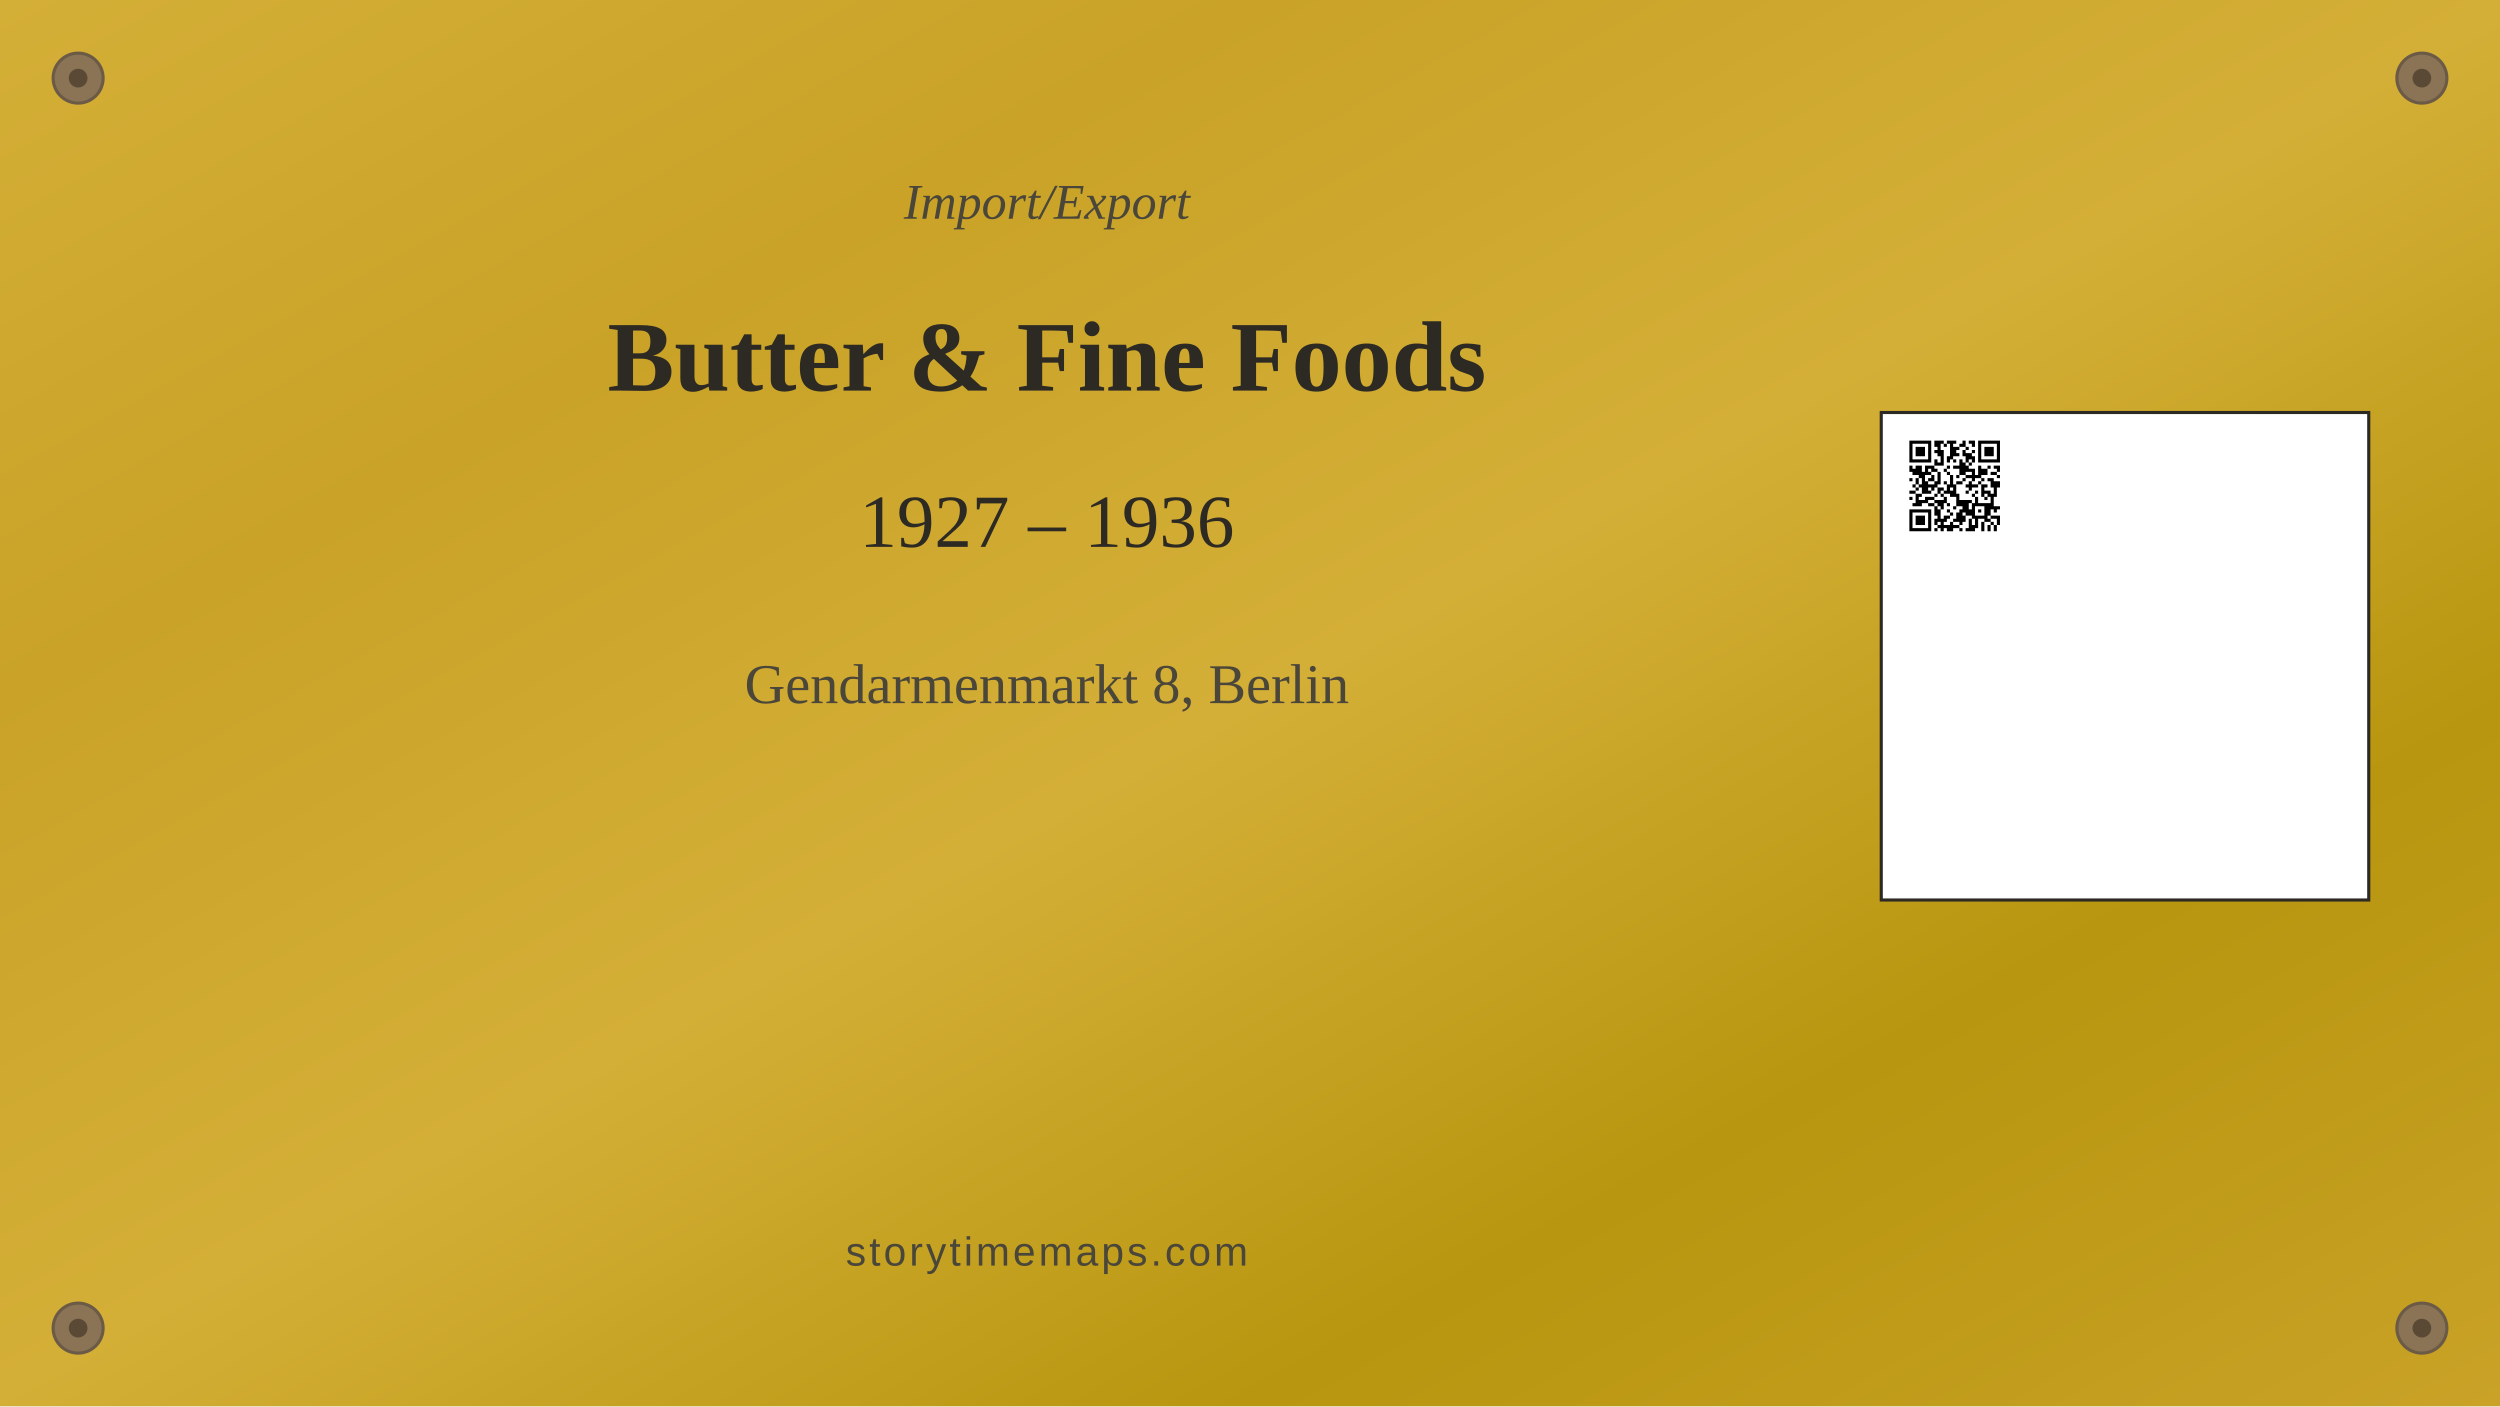
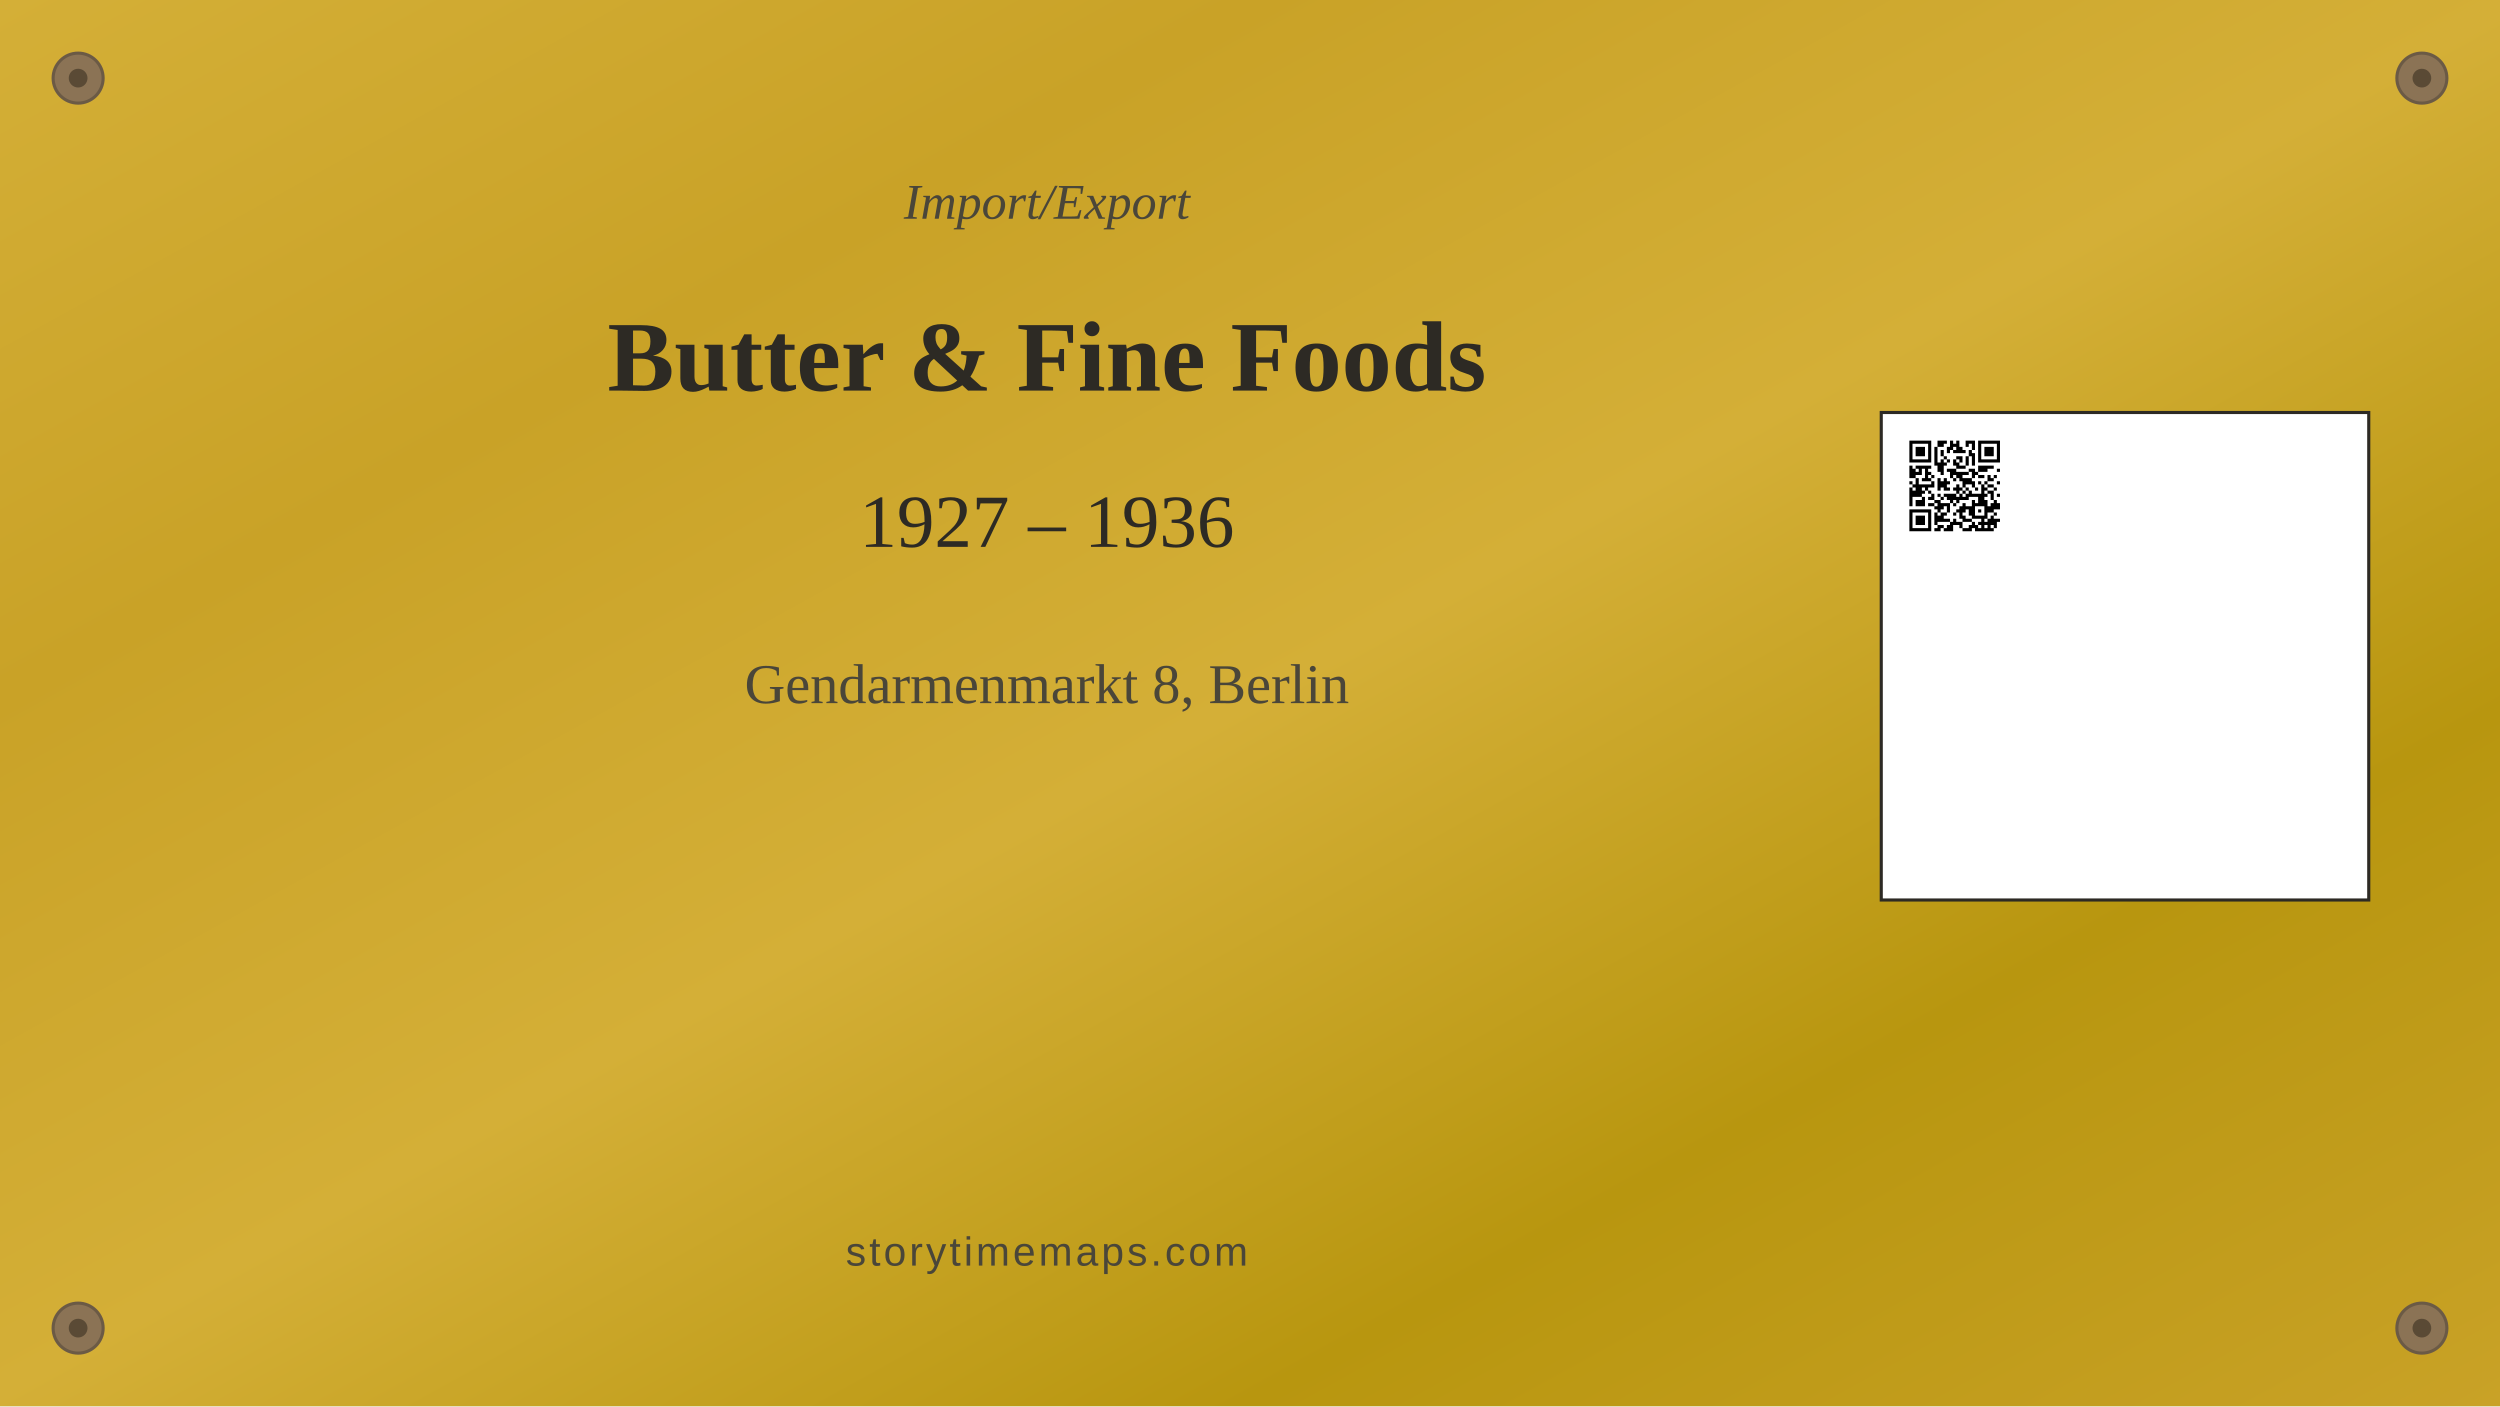
<svg xmlns="http://www.w3.org/2000/svg" viewBox="0 0 800 450" width="800" height="450">
  <defs>
    <style>
      .title { font-family: Georgia, 'Times New Roman', serif; }
      .text { font-family: Georgia, 'Times New Roman', serif; }
      .url { font-family: 'Helvetica Neue', Arial, sans-serif; }
    </style>
    <linearGradient id="brassGradient" x1="0%" y1="0%" x2="100%" y2="100%">
      <stop offset="0%" style="stop-color:#d4af37" />
      <stop offset="25%" style="stop-color:#c9a227" />
      <stop offset="50%" style="stop-color:#d4af37" />
      <stop offset="75%" style="stop-color:#b8960f" />
      <stop offset="100%" style="stop-color:#c9a227" />
    </linearGradient>
  </defs>
  <rect width="800" height="450" fill="url(#brassGradient)" />
  <circle cx="25" cy="25" r="8" fill="#8b7355" stroke="#6b5a45" stroke-width="1" />
  <circle cx="25" cy="25" r="3" fill="#5a4a35" />
  <circle cx="775" cy="25" r="8" fill="#8b7355" stroke="#6b5a45" stroke-width="1" />
  <circle cx="775" cy="25" r="3" fill="#5a4a35" />
  <circle cx="25" cy="425" r="8" fill="#8b7355" stroke="#6b5a45" stroke-width="1" />
  <circle cx="25" cy="425" r="3" fill="#5a4a35" />
  <circle cx="775" cy="425" r="8" fill="#8b7355" stroke="#6b5a45" stroke-width="1" />
  <circle cx="775" cy="425" r="3" fill="#5a4a35" />
  <text x="335" y="70" text-anchor="middle" class="text" font-size="16" fill="#4a4639" font-style="italic">
    Import/Export
  </text>
  <text x="335" y="125" text-anchor="middle" class="title" font-size="32" fill="#2d2a24" font-weight="600">
    Butter &amp; Fine Foods
  </text>
  <text x="335" y="175" text-anchor="middle" class="text" font-size="24" fill="#2d2a24">
    1927 – 1936
  </text>
  <text x="335" y="225" text-anchor="middle" class="text" font-size="18" fill="#4a4639">
    Gendarmenmarkt 8, Berlin
  </text>
  <text x="335" y="405" text-anchor="middle" class="url" font-size="13" fill="#4a4639" letter-spacing="1">
    storytimemaps.com
  </text>
  <g transform="translate(610, 140)">
    <rect x="-8" y="-8" width="156" height="156" fill="#ffffff" stroke="#2d2a24" stroke-width="1" />
    <g transform="translate(0, 0)">
      <path fill="#ffffff" d="M0 0h31v31H0z" />
-       <path stroke="#000000" d="M1 1.5h7m1 0h3m1 0h3m2 0h1m1 0h2m1 0h7M1 2.5h1m5 0h1m1 0h2m1 0h1m1 0h1m2 0h2m2 0h1m1 0h1m5 0h1M1 3.5h1m1 0h3m1 0h1m2 0h1m3 0h3m2 0h1m3 0h1m1 0h3m1 0h1M1 4.5h1m1 0h3m1 0h1m1 0h3m2 0h2m2 0h1m2 0h1m1 0h1m1 0h3m1 0h1M1 5.5h1m1 0h3m1 0h1m2 0h2m2 0h3m1 0h3m2 0h1m1 0h3m1 0h1M1 6.5h1m5 0h1m3 0h1m1 0h2m4 0h3m1 0h1m5 0h1M1 7.5h7m1 0h1m1 0h1m1 0h1m1 0h1m1 0h1m1 0h1m1 0h1m1 0h7M9 8.5h3m5 0h2m1 0h1M1 9.5h1m1 0h2m1 0h3m4 0h1m1 0h5m3 0h1m2 0h1m1 0h2M1 10.5h4m1 0h1m1 0h2m2 0h1m4 0h5m1 0h3m3 0h1M2 11.5h6m2 0h1m2 0h1m3 0h2m2 0h1m1 0h3m1 0h2M4 12.5h2m2 0h1m1 0h1m3 0h1m1 0h1m2 0h5m5 0h1M1 13.5h1m1 0h1m1 0h1m1 0h2m1 0h1m3 0h1m3 0h1m2 0h1m2 0h1m1 0h2M3 14.5h1m1 0h2m2 0h2m1 0h1m1 0h1m1 0h2m2 0h1m2 0h1m3 0h3M2 15.5h1m1 0h6m3 0h3m3 0h4m1 0h2m1 0h3M3 16.5h1m1 0h2m1 0h1m1 0h2m1 0h1m1 0h1m4 0h1m3 0h1m3 0h1M1 17.5h2m2 0h3m2 0h1m1 0h4m3 0h1m2 0h1m1 0h3m1 0h1M3 18.5h2m4 0h1m1 0h1m2 0h3m4 0h1m2 0h1m1 0h3M1 19.5h1m1 0h1m2 0h3m3 0h1m3 0h1m5 0h1m2 0h1m1 0h1M3 20.5h4m2 0h4m3 0h5m1 0h1m4 0h1M2 21.5h3m2 0h2m1 0h2m1 0h1m2 0h4m1 0h7M9 22.5h1m1 0h1m3 0h1m2 0h2m1 0h1m3 0h5M1 23.5h7m1 0h2m2 0h1m3 0h5m1 0h1m1 0h2m1 0h1M1 24.5h1m5 0h1m1 0h2m3 0h1m1 0h2m1 0h3m3 0h2M1 25.5h1m1 0h3m1 0h1m2 0h1m1 0h2m2 0h3m2 0h5m1 0h3M1 26.5h1m1 0h3m1 0h1m1 0h4m2 0h4m1 0h1m1 0h1m2 0h2m2 0h1M1 27.5h1m1 0h3m1 0h1m1 0h1m1 0h1m2 0h1m2 0h1m2 0h1m1 0h1m1 0h1m2 0h1m1 0h1M1 28.5h1m5 0h1m2 0h7m3 0h3m1 0h1m1 0h1m1 0h1M1 29.5h7m1 0h1m1 0h1m1 0h2m2 0h1m1 0h3m2 0h1m1 0h1m1 0h1" />
+       <path stroke="#000000" d="M1 1.5h7m2 0h3m1 0h1m1 0h1m2 0h3m1 0h7M1 2.5h1m5 0h1m2 0h2m2 0h3m2 0h1m1 0h1m1 0h1m5 0h1M1 3.5h1m1 0h3m1 0h1m1 0h1m3 0h2m1 0h2m3 0h1m1 0h1m1 0h3m1 0h1M1 4.5h1m1 0h3m1 0h1m1 0h1m1 0h1m1 0h1m1 0h4m1 0h1m2 0h1m1 0h3m1 0h1M1 5.5h1m1 0h3m1 0h1m1 0h1m1 0h1m8 0h2m1 0h1m1 0h3m1 0h1M1 6.5h1m5 0h1m1 0h1m2 0h1m3 0h2m1 0h1m1 0h1m1 0h1m5 0h1M1 7.5h7m1 0h1m1 0h1m1 0h1m1 0h1m1 0h1m1 0h1m1 0h1m1 0h7M9 8.5h4m2 0h2m2 0h1m1 0h1M1 9.5h1m1 0h5m2 0h2m4 0h3m4 0h5M1 10.5h2m1 0h1m1 0h1m3 0h2m1 0h3m4 0h2m1 0h3m3 0h1M1 11.5h4m1 0h2m3 0h1m2 0h6m1 0h2M1 12.5h2m3 0h1m1 0h1m5 0h1m1 0h2m3 0h1m1 0h2m1 0h1m1 0h1M3 13.5h1m1 0h3m2 0h1m1 0h1m2 0h1m1 0h4m5 0h2M1 14.5h1m1 0h1m4 0h1m1 0h4m4 0h4m1 0h1m1 0h1m3 0h1M2 15.5h7m1 0h3m3 0h1m1 0h1m2 0h1m2 0h1m1 0h2M1 16.5h1m1 0h2m1 0h1m3 0h1m1 0h2m1 0h3m1 0h1m2 0h1m1 0h2m2 0h1M1 17.5h5m1 0h1m8 0h1m1 0h1m1 0h1m3 0h1m1 0h2M1 18.5h4m3 0h1m1 0h1m1 0h4m1 0h1m1 0h7m1 0h1m1 0h1M1 19.5h1m3 0h1m1 0h2m2 0h1m1 0h7m3 0h2m2 0h1M1 20.5h1m1 0h3m3 0h2m3 0h1m1 0h1m4 0h1m1 0h3m2 0h1M1 21.5h1m1 0h3m1 0h2m1 0h4m1 0h1m2 0h1m2 0h5m1 0h3M9 22.5h3m1 0h1m3 0h5m3 0h5M1 23.5h7m2 0h1m2 0h1m2 0h3m1 0h2m1 0h1m1 0h3M1 24.5h1m5 0h1m1 0h1m1 0h2m2 0h1m1 0h1m2 0h2m3 0h1m2 0h1M1 25.5h1m1 0h3m1 0h1m1 0h3m5 0h2m2 0h5m1 0h1M1 26.5h1m1 0h3m1 0h1m1 0h5m1 0h1m2 0h3m3 0h1m1 0h4M1 27.5h1m1 0h3m1 0h1m1 0h1m4 0h4m3 0h1m1 0h6M1 28.5h1m5 0h1m2 0h2m1 0h2m2 0h1m2 0h3m1 0h1m1 0h1m1 0h1M1 29.5h7m1 0h2m1 0h3m3 0h3m1 0h6" />
    </g>
  </g>
</svg>
